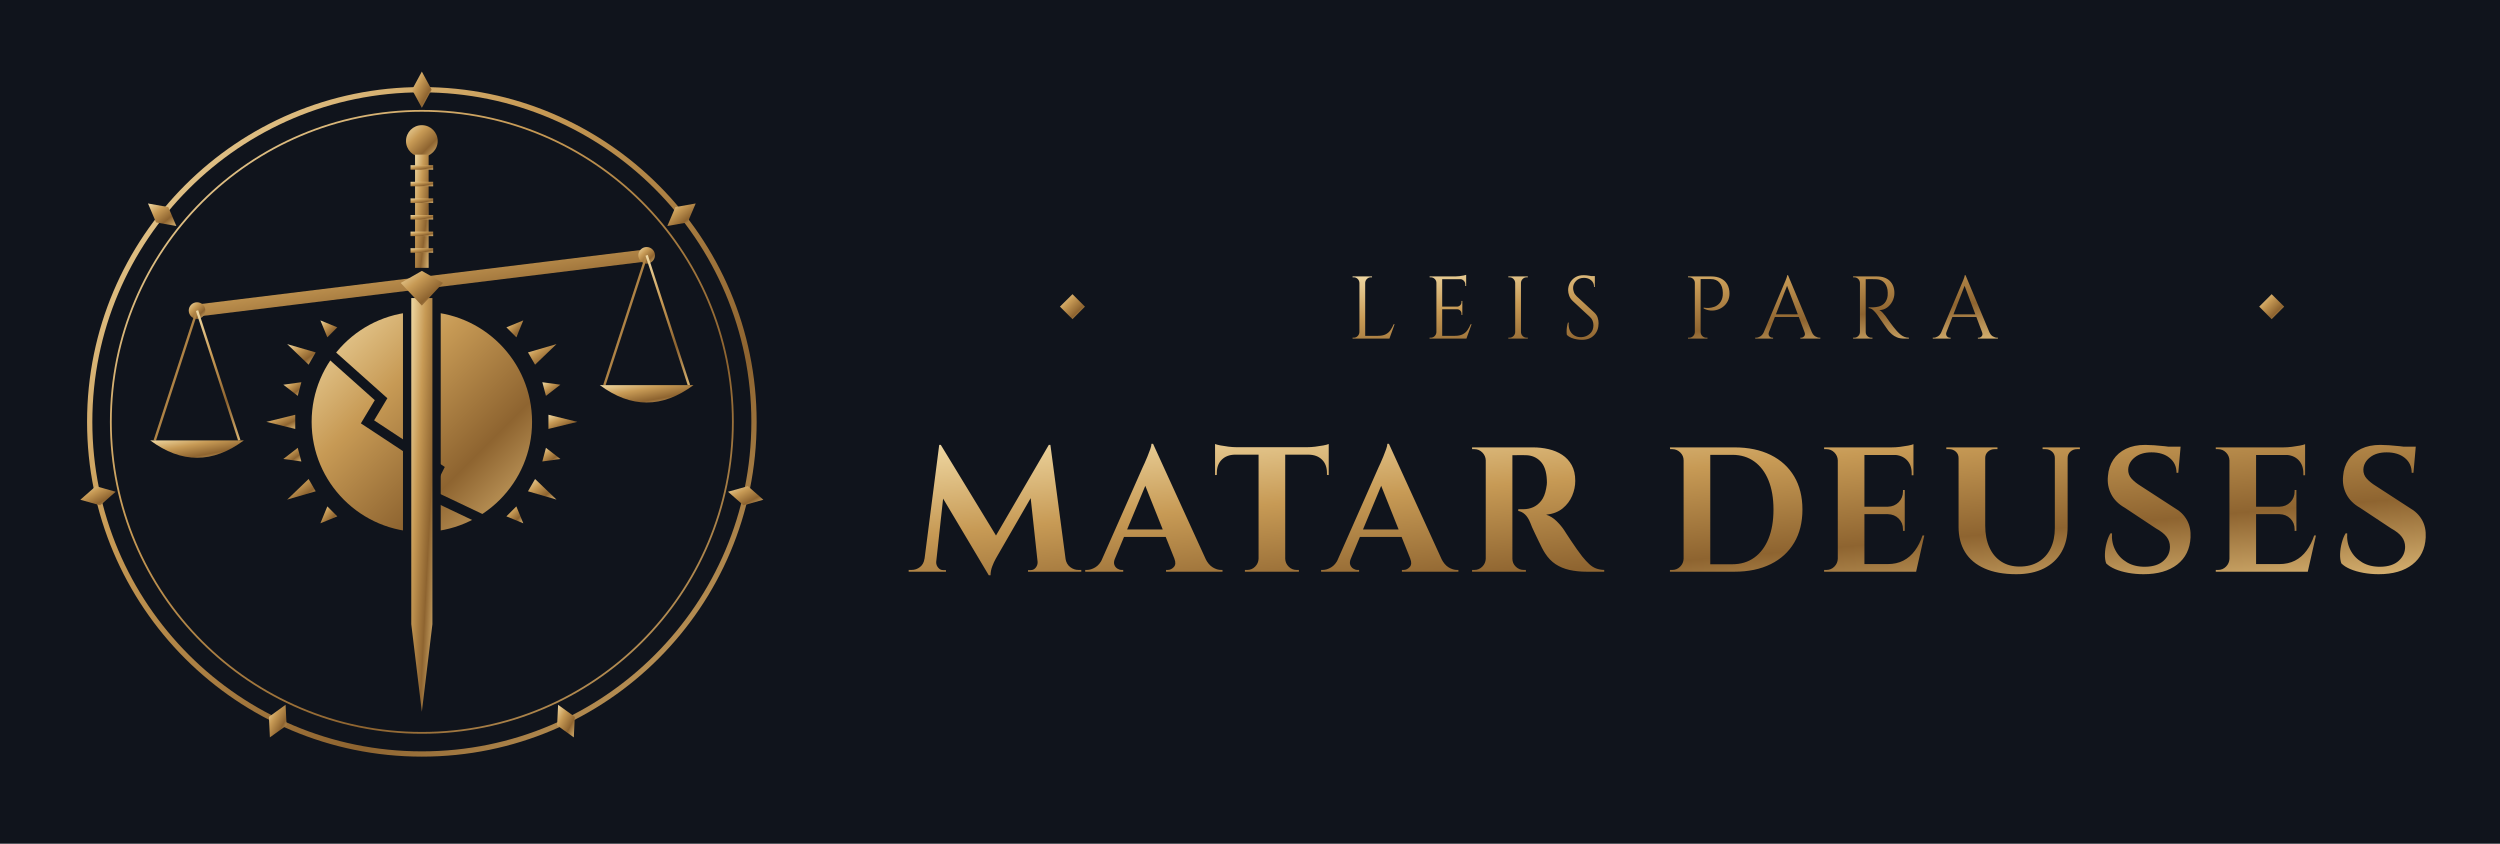
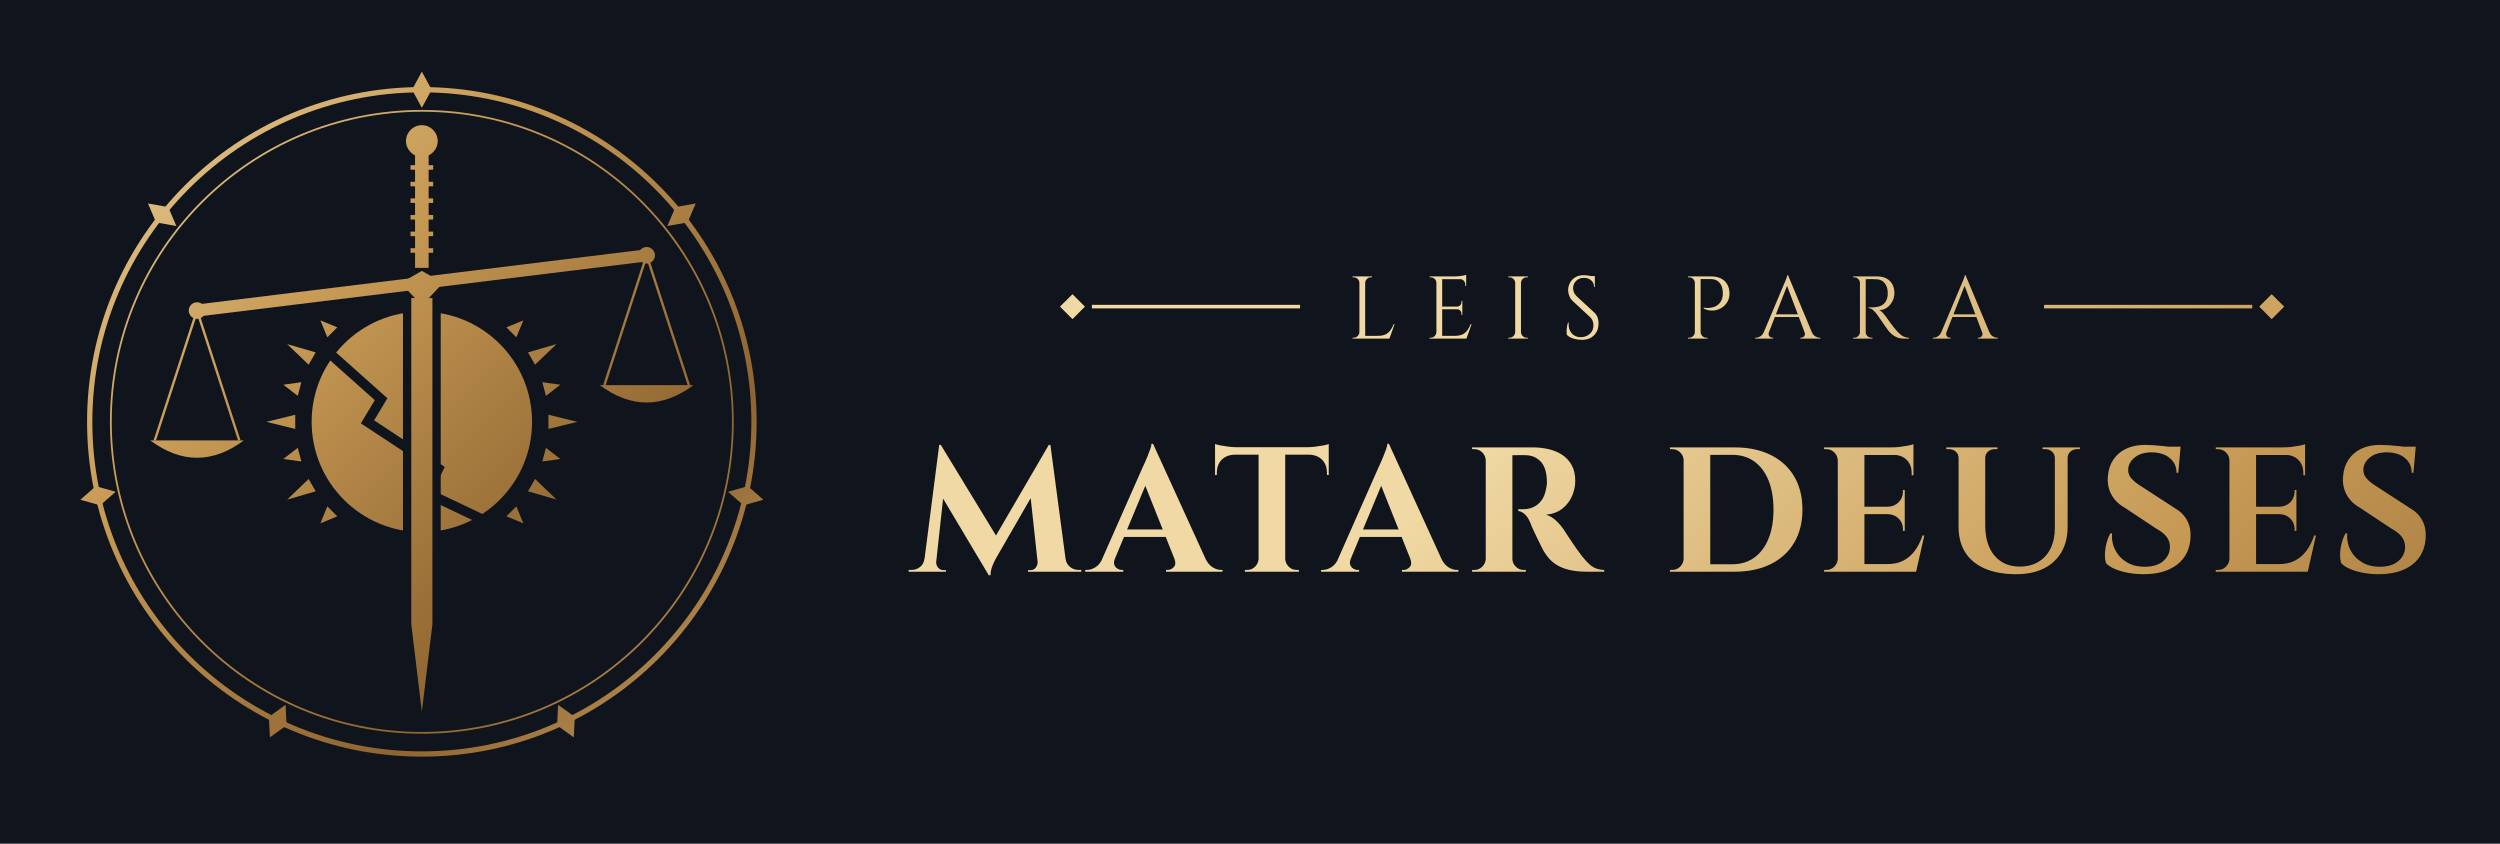
<svg xmlns="http://www.w3.org/2000/svg" viewBox="0 0 2252 760" width="2252" height="760">
  <defs>
-     <linearGradient id="noturno-g" x1="0" y1="0" x2="1" y2="1">
+     <linearGradient id="noturno-g" gradientUnits="userSpaceOnUse" x1="0" y1="0" x2="1000" y2="1000">
      <stop offset="0" stop-color="#F0D9A4" />
      <stop offset="0.35" stop-color="#C79A55" />
      <stop offset="0.7" stop-color="#8E6430" />
      <stop offset="1" stop-color="#D7B271" />
    </linearGradient>
    <mask id="noturnoH-disk" maskUnits="userSpaceOnUse" x="0" y="0" width="1000" height="1000">
      <rect width="1000" height="1000" fill="white" />
      <polyline points="372,404 446,470 428,500 522,562 506,594 628,652" fill="none" stroke="black" stroke-width="13" stroke-linejoin="miter" />
      <polygon points="486,336 514,336 514,768 500,884 486,768" fill="black" stroke="black" stroke-width="22" stroke-linejoin="miter" />
    </mask>
  </defs>
  <rect width="2252" height="760" fill="#10141C" />
  <g transform="translate(40,40) scale(0.68)">
    <circle cx="500" cy="500" r="440" fill="none" stroke="url(#noturno-g)" stroke-width="7" />
    <circle cx="500" cy="500" r="412" fill="none" stroke="url(#noturno-g)" stroke-width="2.4" />
    <polygon points="500.0,36.0 513.0,60.0 500.0,84.0 487.0,60.0" fill="url(#noturno-g)" />
    <polygon points="862.8,210.7 852.1,235.8 825.2,240.6 835.9,215.5" fill="url(#noturno-g)" />
    <polygon points="952.4,603.2 926.1,610.6 905.6,592.6 931.9,585.2" fill="url(#noturno-g)" />
    <polygon points="701.3,918.0 679.2,902.1 680.5,874.8 702.6,890.8" fill="url(#noturno-g)" />
    <polygon points="298.7,918.0 297.4,890.8 319.5,874.8 320.8,902.1" fill="url(#noturno-g)" />
    <polygon points="47.6,603.2 68.1,585.2 94.4,592.6 73.9,610.6" fill="url(#noturno-g)" />
    <polygon points="137.2,210.7 164.1,215.5 174.8,240.6 147.9,235.8" fill="url(#noturno-g)" />
    <polygon points="667.7,490.6 706.0,500.0 667.7,509.4" fill="url(#noturno-g)" />
    <polygon points="664.4,534.4 683.5,549.2 659.6,552.5" fill="url(#noturno-g)" />
    <polygon points="650.0,575.7 678.4,603.0 640.6,592.0" fill="url(#noturno-g)" />
    <polygon points="625.2,612.0 634.4,634.4 612.0,625.2" fill="url(#noturno-g)" />
    <polygon points="388.0,625.2 365.6,634.4 374.8,612.0" fill="url(#noturno-g)" />
    <polygon points="359.4,592.0 321.6,603.0 350.0,575.7" fill="url(#noturno-g)" />
    <polygon points="340.4,552.5 316.5,549.2 335.6,534.4" fill="url(#noturno-g)" />
    <polygon points="332.3,509.4 294.0,500.0 332.3,490.6" fill="url(#noturno-g)" />
    <polygon points="335.6,465.6 316.5,450.8 340.4,447.5" fill="url(#noturno-g)" />
    <polygon points="350.0,424.3 321.6,397.0 359.4,408.0" fill="url(#noturno-g)" />
    <polygon points="374.8,388.0 365.6,365.6 388.0,374.8" fill="url(#noturno-g)" />
    <polygon points="612.0,374.8 634.4,365.6 625.2,388.0" fill="url(#noturno-g)" />
    <polygon points="640.6,408.0 678.4,397.0 650.0,424.3" fill="url(#noturno-g)" />
    <polygon points="659.6,447.5 683.5,450.8 664.4,465.6" fill="url(#noturno-g)" />
    <circle cx="500" cy="500" r="146" fill="url(#noturno-g)" mask="url(#noturnoH-disk)" />
    <circle cx="500" cy="128" r="21" fill="url(#noturno-g)" />
    <rect x="491" y="146" width="18" height="150" fill="url(#noturno-g)" />
    <rect x="485" y="160" width="30" height="6" fill="url(#noturno-g)" />
    <rect x="485" y="182" width="30" height="6" fill="url(#noturno-g)" />
    <rect x="485" y="204" width="30" height="6" fill="url(#noturno-g)" />
    <rect x="485" y="226" width="30" height="6" fill="url(#noturno-g)" />
    <rect x="485" y="248" width="30" height="6" fill="url(#noturno-g)" />
    <rect x="485" y="270" width="30" height="6" fill="url(#noturno-g)" />
    <polygon points="486,336 514,336 514,768 500,884 486,768" fill="url(#noturno-g)" />
    <polygon points="201.3,344.6 796.8,271.5 798.7,287.4 203.2,360.5" fill="url(#noturno-g)" />
    <polygon points="472,316 500,300 528,316 500,346" fill="url(#noturno-g)" />
    <circle cx="202.2" cy="352.6" r="11" fill="url(#noturno-g)" />
    <line x1="202.2" y1="352.6" x2="146.2" y2="524.6" stroke="url(#noturno-g)" stroke-width="3.2" />
    <line x1="202.2" y1="352.6" x2="258.2" y2="524.6" stroke="url(#noturno-g)" stroke-width="3.2" />
    <path d="M140.2,524.6 Q202.2,570.6 264.2,524.6 Z" fill="url(#noturno-g)" />
    <circle cx="797.8" cy="279.4" r="11" fill="url(#noturno-g)" />
    <line x1="797.8" y1="279.4" x2="741.8" y2="451.4" stroke="url(#noturno-g)" stroke-width="3.2" />
    <line x1="797.8" y1="279.4" x2="853.8" y2="451.4" stroke="url(#noturno-g)" stroke-width="3.2" />
    <path d="M735.8,451.4 Q797.8,497.4 859.8,451.4 Z" fill="url(#noturno-g)" />
  </g>
  <g transform="translate(1506.2,225.0)">
    <path d="M-276.44 24.0V80.0H-281.64V24.0ZM-254.84 77.52V80.0H-276.68V77.52ZM-249.96 67.04 -254.6 80.0H-267.88L-265.0 77.52Q-260.76 77.52 -258.08 76.2Q-255.4 74.88 -253.72 72.48Q-252.04 70.08 -250.76 67.04ZM-281.4 74.16V80.0H-287.8V79.2Q-287.8 79.2 -287.28 79.2Q-286.76 79.2 -286.76 79.2Q-284.68 79.2 -283.2 77.72Q-281.72 76.24 -281.64 74.16ZM-281.4 29.84H-281.64Q-281.72 27.76 -283.2 26.28Q-284.68 24.8 -286.76 24.8Q-286.76 24.8 -287.28 24.8Q-287.8 24.8 -287.8 24.8V24.0H-281.4ZM-276.68 29.84V24.0H-270.28V24.8Q-270.36 24.8 -270.84 24.8Q-271.32 24.8 -271.32 24.8Q-273.4 24.8 -274.88 26.28Q-276.36 27.76 -276.44 29.84ZM-207.08 24.0V80.0H-212.28V24.0ZM-185.48 77.52V80.0H-207.32V77.52ZM-188.92 51.2V53.6H-207.32V51.2ZM-185.48 24.0V26.48H-207.32V24.0ZM-180.6 67.04 -185.24 80.0H-198.52L-195.64 77.52Q-191.4 77.52 -188.72 76.2Q-186.04 74.88 -184.36 72.48Q-182.68 70.08 -181.4 67.04ZM-188.92 53.44V58.72H-189.72V57.52Q-189.72 55.92 -190.84 54.76Q-191.96 53.6 -193.56 53.6V53.44ZM-188.92 46.08V51.36H-193.56V51.2Q-191.96 51.12 -190.84 49.96Q-189.72 48.8 -189.72 47.2V46.08ZM-185.48 26.24V32.64H-186.28V31.2Q-186.28 29.28 -187.64 27.88Q-189.0 26.48 -191.0 26.4V26.24ZM-185.48 22.56V24.88L-195.24 24.0Q-193.48 24.0 -191.52 23.76Q-189.56 23.52 -187.88 23.2Q-186.2 22.88 -185.48 22.56ZM-212.04 74.16V80.0H-218.44V79.2Q-218.44 79.2 -217.92 79.2Q-217.4 79.2 -217.4 79.2Q-215.32 79.2 -213.84 77.72Q-212.36 76.24 -212.28 74.16ZM-212.04 29.84H-212.28Q-212.28 27.76 -213.8 26.28Q-215.32 24.8 -217.4 24.8Q-217.4 24.8 -217.88 24.8Q-218.36 24.8 -218.36 24.8L-218.44 24.0H-212.04ZM-136.12 24.0V80.0H-141.32V24.0ZM-141.08 74.16V80.0H-147.48V79.2Q-147.48 79.2 -146.96 79.2Q-146.44 79.2 -146.44 79.2Q-144.36 79.2 -142.88 77.72Q-141.4 76.24 -141.32 74.16ZM-141.08 29.84H-141.32Q-141.4 27.76 -142.88 26.28Q-144.36 24.8 -146.44 24.8Q-146.44 24.8 -146.96 24.8Q-147.48 24.8 -147.48 24.8V24.0H-141.08ZM-136.36 74.16H-136.12Q-136.04 76.24 -134.56 77.72Q-133.08 79.2 -131.0 79.2Q-131.0 79.2 -130.52 79.2Q-130.04 79.2 -129.96 79.2V80.0H-136.36ZM-136.36 29.84V24.0H-129.96V24.8Q-130.04 24.8 -130.52 24.8Q-131.0 24.8 -131.0 24.8Q-133.08 24.8 -134.56 26.28Q-136.04 27.76 -136.12 29.84ZM-79.56 22.88Q-78.28 22.88 -76.8 23.04Q-75.32 23.2 -73.92 23.48Q-72.52 23.76 -71.36 24.04Q-70.2 24.32 -69.56 24.64V33.52H-70.28Q-70.28 29.68 -72.92 27.48Q-75.56 25.28 -79.32 25.28Q-83.72 25.28 -86.44 28.04Q-89.16 30.8 -89.16 34.48Q-89.16 36.0 -88.48 38.04Q-87.8 40.08 -85.96 41.84L-70.2 56.4Q-67.8 58.64 -67.0 61.2Q-66.2 63.76 -66.2 66.16Q-66.2 72.8 -70.24 76.96Q-74.28 81.12 -81.16 81.12Q-83.08 81.12 -85.68 80.72Q-88.28 80.32 -90.72 79.32Q-93.16 78.32 -94.76 76.72Q-95.0 75.44 -95.0 73.52Q-95.0 71.6 -94.68 69.48Q-94.36 67.36 -93.8 65.6H-93.08Q-93.48 69.68 -92.04 72.72Q-90.6 75.76 -87.84 77.32Q-85.08 78.88 -81.56 78.72Q-77.16 78.48 -74.0 75.64Q-70.84 72.8 -70.84 68.0Q-70.84 65.68 -71.64 63.8Q-72.44 61.92 -73.96 60.56L-89.32 46.32Q-91.72 44.08 -92.68 41.4Q-93.64 38.72 -93.64 36.4Q-93.64 33.04 -92.04 29.92Q-90.44 26.8 -87.28 24.84Q-84.12 22.88 -79.56 22.88ZM-69.56 23.68V25.36H-75.64V23.68ZM24.68 24.0H35.24Q40.36 24.0 44.04 25.84Q47.72 27.68 49.72 31.16Q51.72 34.64 51.72 39.44Q51.72 43.12 50.28 46.04Q48.84 48.96 46.44 50.96Q44.04 52.96 41 53.96Q37.96 54.96 34.72 54.72Q31.48 54.48 28.44 52.88V52.08Q28.44 52.08 29.8 52.28Q31.16 52.48 33.28 52.36Q35.4 52.24 37.76 51.48Q40.12 50.72 42.16 48.8Q44.2 46.88 45.24 43.44Q45.48 42.56 45.64 41.24Q45.8 39.92 45.72 38.64Q45.64 33.12 42.84 29.76Q40.04 26.4 34.92 26.4H25.48Q25.48 26.4 25.28 25.8Q25.08 25.2 24.88 24.6Q24.68 24.0 24.68 24.0ZM25.72 24.0V80.0H20.52V24.0ZM20.76 74.16V80.0H14.36V79.2Q14.36 79.2 14.88 79.2Q15.4 79.2 15.4 79.2Q17.48 79.2 18.96 77.72Q20.44 76.24 20.52 74.16ZM20.76 29.84H20.52Q20.52 27.76 19 26.28Q17.48 24.8 15.4 24.8Q15.4 24.8 14.92 24.8Q14.44 24.8 14.44 24.8L14.36 24.0H20.76ZM25.48 74.16H25.72Q25.8 76.24 27.28 77.72Q28.76 79.2 30.84 79.2Q30.84 79.2 31.36 79.2Q31.88 79.2 31.88 79.2V80.0H25.48ZM104.44 22.88 128.12 79.52H121.32L102.84 30.48ZM87.24 74.16Q86.68 75.76 87.08 76.88Q87.48 78.0 88.4 78.6Q89.32 79.2 90.28 79.2H91.0V80.0H74.92V79.2Q74.92 79.2 75.28 79.2Q75.64 79.2 75.64 79.2Q77.48 79.2 79.44 78.04Q81.4 76.88 82.68 74.16ZM104.44 22.88 105.16 28.48 85.08 79.76H80.28L100.76 31.12Q100.76 31.12 101.2 30.12Q101.64 29.12 102.24 27.68Q102.84 26.24 103.28 24.88Q103.72 23.52 103.72 22.88ZM115.72 58.16V60.56H90.68V58.16ZM119.32 74.16H125.88Q127.08 76.88 129.08 78.04Q131.08 79.2 132.92 79.2Q132.92 79.2 133.24 79.2Q133.56 79.2 133.56 79.2V80.0H115.56V79.2H116.28Q117.8 79.2 119.0 77.88Q120.2 76.56 119.32 74.16ZM173.4 24.0H184.68Q188.28 24.0 191.2 25.04Q194.12 26.08 196.12 28.04Q198.12 30.0 199.2 32.76Q200.28 35.52 200.28 39.04Q200.28 42.88 198.48 46.4Q196.68 49.92 193.6 52.12Q190.52 54.32 186.68 54.32Q188.04 54.88 189.64 56.6Q191.24 58.32 192.44 59.92Q192.44 59.92 193.52 61.48Q194.6 63.04 196.24 65.28Q197.88 67.52 199.56 69.68Q201.24 71.84 202.44 73.12Q204.04 74.88 205.64 76.24Q207.24 77.6 209.12 78.4Q211.0 79.2 213.32 79.2V80.0H208.92Q205.24 80.0 202.56 78.88Q199.88 77.76 198.04 76.12Q196.2 74.48 194.92 72.96Q194.68 72.64 193.6 71.12Q192.52 69.6 191.04 67.48Q189.56 65.36 188.12 63.28Q186.68 61.2 185.64 59.72Q184.6 58.24 184.44 58.0Q182.92 56.0 181.08 54.32Q179.24 52.64 177.08 52.64V51.84Q177.08 51.84 178.32 51.88Q179.56 51.92 181.32 51.84Q183.4 51.76 185.88 51.2Q188.36 50.64 190.52 48.88Q192.68 47.12 193.8 43.52Q194.04 42.64 194.2 41.32Q194.36 40.0 194.28 38.72Q194.2 33.28 191.52 30.04Q188.84 26.8 184.36 26.56Q182.12 26.4 179.76 26.44Q177.4 26.48 175.8 26.48Q174.2 26.48 174.2 26.48Q174.2 26.4 174.0 25.8Q173.8 25.2 173.6 24.6Q173.4 24.0 173.4 24.0ZM174.44 24.0V80.0H169.24V24.0ZM169.48 74.16V80.0H163.08V79.2Q163.08 79.2 163.6 79.2Q164.12 79.2 164.12 79.2Q166.2 79.2 167.68 77.72Q169.16 76.24 169.24 74.16ZM169.48 29.84H169.24Q169.16 27.76 167.68 26.28Q166.2 24.8 164.12 24.8Q164.12 24.8 163.6 24.8Q163.08 24.8 163.08 24.8V24.0H169.48ZM174.2 74.16H174.44Q174.44 76.24 175.96 77.72Q177.48 79.2 179.56 79.2Q179.56 79.2 180.04 79.2Q180.52 79.2 180.52 79.2V80.0H174.2ZM264.36 22.88 288.04 79.52H281.24L262.76 30.48ZM247.16 74.16Q246.6 75.76 247.0 76.88Q247.4 78.0 248.32 78.6Q249.24 79.2 250.2 79.2H250.92V80.0H234.84V79.2Q234.84 79.2 235.2 79.2Q235.56 79.2 235.56 79.2Q237.4 79.2 239.36 78.04Q241.32 76.88 242.6 74.16ZM264.36 22.88 265.08 28.48 245.0 79.76H240.2L260.68 31.12Q260.68 31.12 261.12 30.12Q261.56 29.12 262.16 27.68Q262.76 26.24 263.2 24.88Q263.64 23.52 263.64 22.88ZM275.64 58.16V60.56H250.6V58.16ZM279.24 74.16H285.8Q287.0 76.88 289.0 78.04Q291.0 79.2 292.84 79.2Q292.84 79.2 293.16 79.2Q293.48 79.2 293.48 79.2V80.0H275.48V79.2H276.2Q277.72 79.2 278.92 77.88Q280.12 76.56 279.24 74.16Z" fill="url(#noturno-g)" />
-     <line x1="-335.1" y1="51.2" x2="-522.6" y2="51.2" stroke="url(#noturno-g)" stroke-width="3.0" />
+     <rect x="-522.6" y="49.6" width="187.5" height="3.2" fill="url(#noturno-g)" />
    <polygon points="-551.4,51.2 -540.1,40.0 -528.9,51.2 -540.1,62.5" fill="url(#noturno-g)" />
-     <line x1="335.1" y1="51.2" x2="522.6" y2="51.2" stroke="url(#noturno-g)" stroke-width="3.0" />
+     <rect x="335.1" y="49.6" width="187.5" height="3.2" fill="url(#noturno-g)" />
    <polygon points="528.9,51.2 540.1,40.0 551.4,51.2 540.1,62.5" fill="url(#noturno-g)" />
    <path d="M-561.44 175.76 -560.16 193.2 -607.68 275.6Q-607.68 275.6 -609.28 278.4Q-610.88 281.2 -612.4 285.2Q-613.92 289.2 -613.92 293.2H-615.52L-621.76 279.28ZM-669.92 278.32V290.0H-687.68V288.4Q-687.52 288.4 -686.32 288.4Q-685.12 288.4 -685.12 288.4Q-680.8 288.4 -677.44 285.76Q-674.08 283.12 -673.44 278.32ZM-662.88 280.88Q-662.88 281.04 -662.88 281.2Q-662.88 281.36 -662.88 281.68Q-662.88 284.24 -661.04 286.4Q-659.2 288.56 -656.64 288.56H-654.08V290.0H-664.0V280.88ZM-660.16 175.76H-658.72L-653.12 191.76L-663.84 290.0H-674.88ZM-658.72 175.76 -606.4 261.68 -615.52 293.2 -662.88 213.68ZM-560.0 175.76 -544.8 290.0H-570.56L-578.56 216.4L-561.44 175.76ZM-549.76 278.32H-546.4Q-545.6 283.12 -542.24 285.76Q-538.88 288.4 -534.72 288.4Q-534.72 288.4 -533.44 288.4Q-532.16 288.4 -532.16 288.4V290.0H-549.76ZM-571.52 280.88H-570.4V290.0H-580.16V288.56H-577.76Q-575.04 288.56 -573.28 286.4Q-571.52 284.24 -571.52 281.68Q-571.52 281.36 -571.52 281.2Q-571.52 281.04 -571.52 280.88ZM-467.52 174.8 -415.36 289.04H-444L-477.28 205.68ZM-501.92 278.32Q-503.2 281.52 -502.4 283.76Q-501.6 286.0 -499.68 287.2Q-497.76 288.4 -495.84 288.4H-494.4V290.0H-528.64V288.4Q-528.64 288.4 -527.92 288.4Q-527.2 288.4 -527.2 288.4Q-523.52 288.4 -519.6 286.08Q-515.68 283.76 -513.12 278.32ZM-467.52 174.8 -466.88 194.32 -506.56 289.52H-518.24L-476.8 195.76Q-476.32 194.8 -475.12 192.16Q-473.92 189.52 -472.56 186.16Q-471.2 182.8 -470.08 179.68Q-468.96 176.56 -468.96 174.8ZM-450.72 251.92V258.64H-497.76V251.92ZM-448.32 278.32H-420.32Q-417.6 283.76 -413.76 286.08Q-409.92 288.4 -406.24 288.4Q-406.24 288.4 -405.6 288.4Q-404.96 288.4 -404.96 288.4V290.0H-455.84V288.4H-454.4Q-451.2 288.4 -448.8 285.76Q-446.4 283.12 -448.32 278.32ZM-348.48 178.48V290.0H-372.48V178.48ZM-309.28 177.84V184.56H-411.68V177.84ZM-309.28 184.08V202.96L-310.88 202.8V201.04Q-310.88 193.52 -315.28 189.12Q-319.68 184.72 -327.2 184.56V184.08ZM-309.28 174.96V179.6L-328.8 177.84Q-325.28 177.84 -321.36 177.36Q-317.44 176.88 -314.08 176.24Q-310.72 175.6 -309.28 174.96ZM-372 278.32V290.0H-384.8V288.4Q-384.8 288.4 -383.76 288.4Q-382.72 288.4 -382.72 288.4Q-378.56 288.4 -375.6 285.44Q-372.64 282.48 -372.48 278.32ZM-348.96 278.32H-348.48Q-348.32 282.48 -345.36 285.44Q-342.4 288.4 -338.24 288.4Q-338.24 288.4 -337.2 288.4Q-336.16 288.4 -336.16 288.4V290.0H-348.96ZM-393.92 184.08V184.56Q-401.28 184.72 -405.68 189.12Q-410.08 193.52 -410.08 201.04V202.8L-411.68 202.96V184.08ZM-411.68 174.96Q-410.08 175.6 -406.8 176.24Q-403.52 176.88 -399.52 177.36Q-395.52 177.84 -392.16 177.84L-411.68 179.6ZM-255.04 174.8 -202.88 289.04H-231.52L-264.8 205.68ZM-289.44 278.32Q-290.72 281.52 -289.92 283.76Q-289.12 286.0 -287.2 287.2Q-285.28 288.4 -283.36 288.4H-281.92V290.0H-316.16V288.4Q-316.16 288.4 -315.44 288.4Q-314.72 288.4 -314.72 288.4Q-311.04 288.4 -307.12 286.08Q-303.2 283.76 -300.64 278.32ZM-255.04 174.8 -254.4 194.32 -294.08 289.52H-305.76L-264.32 195.76Q-263.84 194.8 -262.64 192.16Q-261.44 189.52 -260.08 186.16Q-258.72 182.8 -257.6 179.68Q-256.48 176.56 -256.48 174.8ZM-238.24 251.92V258.64H-285.28V251.92ZM-235.84 278.32H-207.84Q-205.12 283.76 -201.28 286.08Q-197.44 288.4 -193.76 288.4Q-193.76 288.4 -193.12 288.4Q-192.48 288.4 -192.48 288.4V290.0H-243.36V288.4H-241.92Q-238.72 288.4 -236.32 285.76Q-233.92 283.12 -235.84 278.32ZM-145.92 178.0H-125.28Q-118.08 178.0 -111.2 179.6Q-104.32 181.2 -98.96 184.72Q-93.6 188.24 -90.4 194.0Q-87.2 199.76 -87.2 208.24Q-87.2 214.96 -90 221.6Q-92.8 228.24 -98.56 232.96Q-104.32 237.68 -113.44 238.64Q-108.32 240.24 -104.08 244.4Q-99.84 248.56 -97.12 252.72Q-96.96 253.04 -95.28 255.6Q-93.6 258.16 -91.12 261.92Q-88.64 265.68 -85.92 269.52Q-83.2 273.36 -80.96 276.24Q-77.44 280.56 -74.56 283.2Q-71.68 285.84 -68.48 287.04Q-65.28 288.24 -61.12 288.4V290.0H-76.8Q-85.44 290.0 -92.48 288.4Q-99.52 286.8 -104.96 283.2Q-110.4 279.6 -114.4 273.36Q-115.68 271.44 -117.2 268.48Q-118.72 265.52 -120.32 262.16Q-121.92 258.8 -123.44 255.68Q-124.96 252.56 -126.08 250.0Q-127.2 247.44 -127.68 246.0Q-129.76 240.88 -132.56 238.32Q-135.36 235.76 -138.56 235.28V233.68Q-138.08 233.68 -136.64 233.68Q-135.2 233.68 -133.6 233.68Q-129.28 233.68 -125.2 231.92Q-121.12 230.16 -117.92 226.16Q-114.72 222.16 -113.44 215.12Q-113.12 213.68 -112.88 211.76Q-112.64 209.84 -112.8 207.44Q-113.28 195.92 -118.56 190.56Q-123.84 185.2 -131.68 185.04Q-133.92 184.88 -136.56 184.96Q-139.2 185.04 -141.36 185.04Q-143.52 185.04 -144.32 185.04Q-144.32 184.88 -144.72 183.2Q-145.12 181.52 -145.52 179.76Q-145.92 178.0 -145.92 178.0ZM-143.84 178.0V290.0H-167.84V178.0ZM-167.36 278.32V290.0H-180.16V288.4Q-180 288.4 -179.12 288.4Q-178.24 288.4 -178.08 288.4Q-173.92 288.4 -170.96 285.44Q-168 282.48 -167.84 278.32ZM-167.36 189.68H-167.84Q-168 185.52 -170.96 182.56Q-173.92 179.6 -178.08 179.6Q-178.24 179.6 -179.12 179.6Q-180 179.6 -180.16 179.6V178.0H-167.36ZM-144.32 278.32H-143.84Q-143.84 282.48 -140.8 285.44Q-137.76 288.4 -133.6 288.4Q-133.28 288.4 -132.48 288.4Q-131.68 288.4 -131.68 288.4V290.0H-144.32ZM56.16 178.0Q75.04 178.0 88.8 184.8Q102.56 191.6 110 204.16Q117.44 216.72 117.44 234.0Q117.44 251.28 110 263.84Q102.56 276.4 88.8 283.2Q75.04 290.0 56.16 290.0H18.08L17.92 283.28Q22.56 283.28 27.6 283.28Q32.64 283.28 37.36 283.28Q42.08 283.28 45.92 283.28Q49.76 283.28 52 283.28Q54.24 283.28 54.24 283.28Q65.76 283.28 74.08 277.28Q82.4 271.28 86.88 260.24Q91.36 249.2 91.36 234.0Q91.36 218.8 86.88 207.76Q82.4 196.72 74.08 190.72Q65.76 184.72 54.24 184.72Q54.24 184.72 51.92 184.72Q49.6 184.72 45.6 184.72Q41.6 184.72 36.64 184.72Q31.68 184.72 26.4 184.72Q21.12 184.72 16.32 184.72V178.0ZM34.4 178.0V290.0H10.4V178.0ZM10.88 278.32V290.0H-1.92V288.4Q-1.92 288.4 -0.88 288.4Q0.16 288.4 0.16 288.4Q4.32 288.4 7.28 285.44Q10.24 282.48 10.4 278.32ZM10.88 189.68H10.4Q10.4 185.52 7.36 182.56Q4.32 179.6 0.16 179.6Q0.16 179.6 -0.8 179.6Q-1.76 179.6 -1.76 179.6L-1.92 178.0H10.88ZM173.28 178.0V290.0H149.28V178.0ZM215.52 283.12 219.36 290.0H172.8V283.12ZM209.6 231.44V238.16H172.8V231.44ZM217.44 178.0V184.88H172.8V178.0ZM227.2 257.36 219.84 290.0H188.48L194.24 283.12Q202.24 283.12 208.32 280.0Q214.4 276.88 218.72 271.04Q223.04 265.2 225.6 257.36ZM209.6 237.84V253.2H208V251.76Q208 246.0 204.16 242.16Q200.32 238.32 194.4 238.16V237.84ZM209.6 216.4V231.76H194.4V231.44Q200.32 231.28 204.16 227.36Q208 223.44 208 217.68V216.4ZM217.44 184.4V203.12H215.84V201.2Q215.84 193.84 211.44 189.36Q207.04 184.88 199.52 184.72V184.4ZM217.44 175.12V179.76L197.92 178.0Q201.44 178.0 205.36 177.52Q209.28 177.04 212.64 176.4Q216 175.76 217.44 175.12ZM149.76 278.32V290.0H136.96V288.4Q136.96 288.4 138 288.4Q139.04 288.4 139.04 288.4Q143.2 288.4 146.16 285.44Q149.12 282.48 149.28 278.32ZM149.76 189.68H149.28Q149.12 185.52 146.16 182.56Q143.2 179.6 139.04 179.6Q139.04 179.6 138 179.6Q136.96 179.6 136.96 179.6V178.0H149.76ZM282.08 178.0V248.4Q282.08 259.76 285.84 268.08Q289.6 276.4 296.56 280.88Q303.52 285.36 313.12 285.36Q322.88 285.36 330 281.12Q337.12 276.88 340.96 269.04Q344.8 261.2 344.8 250.48V178.0H356.32V249.52Q356.32 262.64 350.8 272.24Q345.28 281.84 334.96 287.04Q324.64 292.24 310.08 292.24Q293.12 292.24 281.44 287.04Q269.76 281.84 263.92 272.32Q258.08 262.8 258.08 249.68V178.0ZM258.56 178.0V187.6H258.08Q258.08 184.08 255.6 181.84Q253.12 179.6 249.6 179.6Q249.6 179.6 248.32 179.6Q247.04 179.6 247.04 179.6V178.0ZM293.12 178.0V179.6Q293.12 179.6 291.84 179.6Q290.56 179.6 290.56 179.6Q287.04 179.6 284.56 181.84Q282.08 184.08 282.08 187.6H281.76V178.0ZM345.28 178.0V187.6H344.8Q344.8 184.08 342.32 181.84Q339.84 179.6 336.32 179.6Q336.32 179.6 335.04 179.6Q333.76 179.6 333.76 179.6V178.0ZM367.36 178.0V179.6Q367.36 179.6 366.08 179.6Q364.8 179.6 364.8 179.6Q361.28 179.6 358.8 181.84Q356.32 184.08 356.32 187.6H356V178.0ZM426.24 175.76Q429.44 175.76 434.16 176.08Q438.88 176.4 443.92 176.96Q448.96 177.52 452.72 178.08Q456.48 178.64 457.92 179.28L456 200.88H454.4Q454.4 192.56 448.24 187.52Q442.08 182.48 431.84 182.48Q422.56 182.48 416.88 186.96Q411.2 191.44 410.88 197.84Q410.72 202.64 413.92 206.16Q417.12 209.68 422.08 212.72L452.64 232.56Q460 236.72 463.76 243.44Q467.52 250.16 467.04 259.12Q466.24 274.8 455.04 283.52Q443.84 292.24 424.64 292.24Q417.6 292.24 410.96 291.04Q404.32 289.84 399.2 287.68Q394.08 285.52 391.04 282.48Q389.76 278.96 389.92 274.0Q390.08 269.04 391.44 263.92Q392.8 258.8 394.88 255.44H396.32Q395.68 263.6 399.28 270.56Q402.88 277.52 409.84 281.6Q416.8 285.68 426.4 285.52Q436.96 285.36 442.72 280.16Q448.48 274.96 448.48 267.6Q448.48 262.64 445.52 258.64Q442.56 254.64 435.84 250.96L407.84 232.4Q399.36 227.6 395.52 220.08Q391.68 212.56 392.64 203.76Q393.28 195.44 397.44 189.12Q401.6 182.8 408.88 179.28Q416.16 175.76 426.24 175.76ZM458.08 177.36 457.76 180.72H438.88V177.36ZM526.08 178.0V290.0H502.08V178.0ZM568.32 283.12 572.16 290.0H525.6V283.12ZM562.4 231.44V238.16H525.6V231.44ZM570.24 178.0V184.88H525.6V178.0ZM580.0 257.36 572.64 290.0H541.28L547.04 283.12Q555.04 283.12 561.12 280.0Q567.2 276.88 571.52 271.04Q575.84 265.2 578.4 257.36ZM562.4 237.84V253.2H560.8V251.76Q560.8 246.0 556.96 242.16Q553.12 238.32 547.2 238.16V237.84ZM562.4 216.4V231.76H547.2V231.44Q553.12 231.28 556.96 227.36Q560.8 223.44 560.8 217.68V216.4ZM570.24 184.4V203.12H568.64V201.2Q568.64 193.84 564.24 189.36Q559.84 184.88 552.32 184.72V184.4ZM570.24 175.12V179.76L550.72 178.0Q554.24 178.0 558.16 177.52Q562.08 177.04 565.44 176.4Q568.8 175.76 570.24 175.12ZM502.56 278.32V290.0H489.76V288.4Q489.76 288.4 490.8 288.4Q491.84 288.4 491.84 288.4Q496 288.4 498.96 285.44Q501.92 282.48 502.08 278.32ZM502.56 189.68H502.08Q501.92 185.52 498.96 182.56Q496 179.6 491.84 179.6Q491.84 179.6 490.8 179.6Q489.76 179.6 489.76 179.6V178.0H502.56ZM638.08 175.76Q641.28 175.76 646.0 176.08Q650.72 176.4 655.76 176.96Q660.8 177.52 664.56 178.08Q668.32 178.64 669.76 179.28L667.84 200.88H666.24Q666.24 192.56 660.08 187.52Q653.92 182.48 643.68 182.48Q634.4 182.48 628.72 186.96Q623.04 191.44 622.72 197.84Q622.56 202.64 625.76 206.16Q628.96 209.68 633.92 212.72L664.48 232.56Q671.84 236.72 675.6 243.44Q679.36 250.16 678.88 259.12Q678.08 274.8 666.88 283.52Q655.68 292.24 636.48 292.24Q629.44 292.24 622.8 291.04Q616.16 289.84 611.04 287.68Q605.92 285.52 602.88 282.48Q601.6 278.96 601.76 274.0Q601.92 269.04 603.28 263.92Q604.64 258.8 606.72 255.44H608.16Q607.52 263.6 611.12 270.56Q614.72 277.52 621.68 281.6Q628.64 285.68 638.24 285.52Q648.8 285.36 654.56 280.16Q660.32 274.96 660.32 267.6Q660.32 262.64 657.36 258.64Q654.4 254.64 647.68 250.96L619.68 232.4Q611.2 227.6 607.36 220.08Q603.52 212.56 604.48 203.76Q605.12 195.44 609.28 189.12Q613.44 182.8 620.72 179.28Q628.0 175.76 638.08 175.76ZM669.92 177.36 669.6 180.72H650.72V177.36Z" fill="url(#noturno-g)" />
  </g>
</svg>
